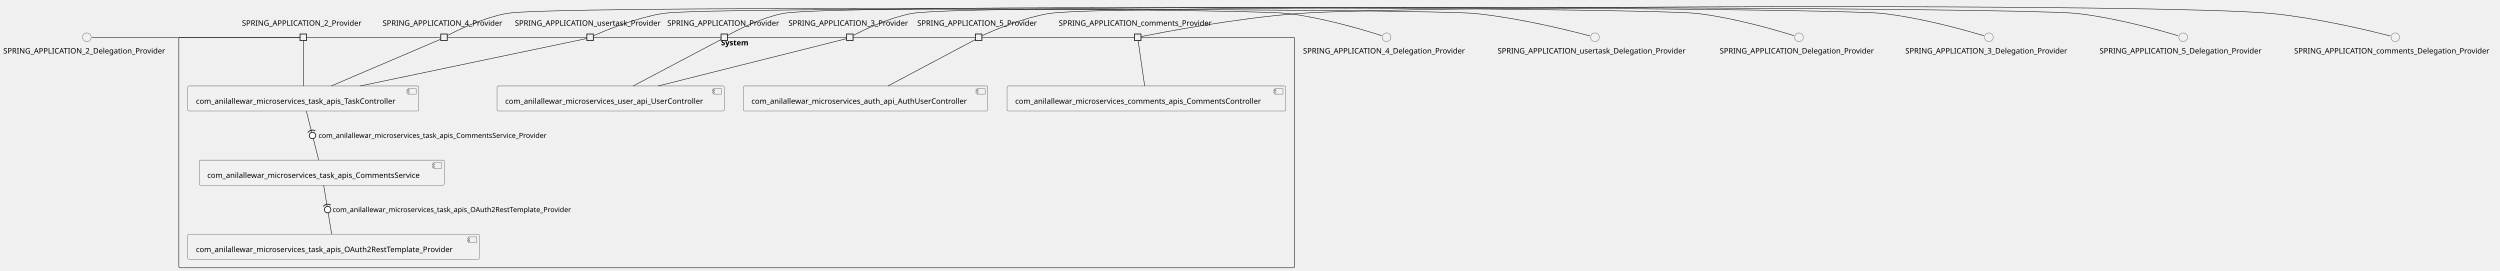
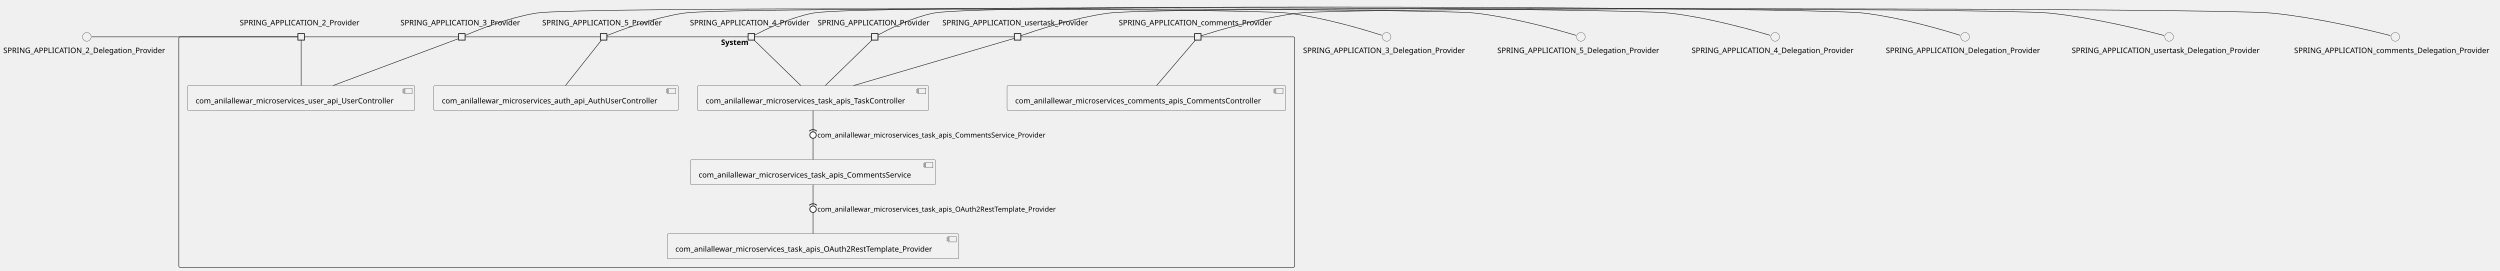
<svg xmlns="http://www.w3.org/2000/svg" xmlns:xlink="http://www.w3.org/1999/xlink" contentStyleType="text/css" height="500px" preserveAspectRatio="none" style="width:4620px;height:500px;background:#FFFFFF;" version="1.1" viewBox="0 0 4620 500" width="4620px" zoomAndPan="magnify">
  <defs />
  <g>
    <g id="cluster_System">
-       <rect fill="none" height="426" rx="2.5" ry="2.5" style="stroke:#181818;stroke-width:1.0;" width="2062" x="330.5" y="68.87" />
-       <text fill="#000000" font-family="sans-serif" font-size="14" font-weight="bold" lengthAdjust="spacing" textLength="58" x="1332.5" y="83.865">System</text>
+       <rect fill="none" height="426" rx="2.5" ry="2.5" style="stroke:#181818;stroke-width:1.0;" width="2062" x="330.5" y="68.11" />
+       <text fill="#000000" font-family="sans-serif" font-size="14" font-weight="bold" lengthAdjust="spacing" textLength="58" x="1332.5" y="83.105">System</text>
    </g>
    <g id="elem_com_anilallewar_microservices_auth_api_AuthUserController">
-       <a href="anilallewar-microservices-basics-spring-boot.repository#_0TcfeteeEe-WOMIWMom_NQ" target="_top" title="anilallewar-microservices-basics-spring-boot.repository#_0TcfeteeEe-WOMIWMom_NQ" xlink:actuate="onRequest" xlink:href="anilallewar-microservices-basics-spring-boot.repository#_0TcfeteeEe-WOMIWMom_NQ" xlink:show="new" xlink:title="anilallewar-microservices-basics-spring-boot.repository#_0TcfeteeEe-WOMIWMom_NQ" xlink:type="simple">
-         <rect fill="#F1F1F1" height="46.297" rx="2.5" ry="2.5" style="stroke:#181818;stroke-width:0.5;" width="452" x="1373.5" y="158.87" />
-         <rect fill="#F1F1F1" height="10" style="stroke:#181818;stroke-width:0.5;" width="15" x="1805.5" y="163.87" />
-         <rect fill="#F1F1F1" height="2" style="stroke:#181818;stroke-width:0.5;" width="4" x="1803.5" y="165.87" />
-         <rect fill="#F1F1F1" height="2" style="stroke:#181818;stroke-width:0.5;" width="4" x="1803.5" y="169.87" />
-         <text fill="#000000" font-family="sans-serif" font-size="14" lengthAdjust="spacing" textLength="412" x="1388.5" y="191.865">com_anilallewar_microservices_auth_api_AuthUserController</text>
+       <a href="anilallewar-microservices-basics-spring-boot.repository#_PPZ9QNhoEe-UpcS5Y8FHAg" target="_top" title="anilallewar-microservices-basics-spring-boot.repository#_PPZ9QNhoEe-UpcS5Y8FHAg" xlink:actuate="onRequest" xlink:href="anilallewar-microservices-basics-spring-boot.repository#_PPZ9QNhoEe-UpcS5Y8FHAg" xlink:show="new" xlink:title="anilallewar-microservices-basics-spring-boot.repository#_PPZ9QNhoEe-UpcS5Y8FHAg" xlink:type="simple">
+         <rect fill="#F1F1F1" height="46.297" rx="2.5" ry="2.5" style="stroke:#181818;stroke-width:0.5;" width="452" x="801.5" y="158.11" />
+         <rect fill="#F1F1F1" height="10" style="stroke:#181818;stroke-width:0.5;" width="15" x="1233.5" y="163.11" />
+         <rect fill="#F1F1F1" height="2" style="stroke:#181818;stroke-width:0.5;" width="4" x="1231.5" y="165.11" />
+         <rect fill="#F1F1F1" height="2" style="stroke:#181818;stroke-width:0.5;" width="4" x="1231.5" y="169.11" />
+         <text fill="#000000" font-family="sans-serif" font-size="14" lengthAdjust="spacing" textLength="412" x="816.5" y="191.105">com_anilallewar_microservices_auth_api_AuthUserController</text>
      </a>
    </g>
    <g id="elem_com_anilallewar_microservices_comments_apis_CommentsController">
-       <a href="anilallewar-microservices-basics-spring-boot.repository#_0TcfeteeEe-WOMIWMom_NQ" target="_top" title="anilallewar-microservices-basics-spring-boot.repository#_0TcfeteeEe-WOMIWMom_NQ" xlink:actuate="onRequest" xlink:href="anilallewar-microservices-basics-spring-boot.repository#_0TcfeteeEe-WOMIWMom_NQ" xlink:show="new" xlink:title="anilallewar-microservices-basics-spring-boot.repository#_0TcfeteeEe-WOMIWMom_NQ" xlink:type="simple">
-         <rect fill="#F1F1F1" height="46.297" rx="2.5" ry="2.5" style="stroke:#181818;stroke-width:0.5;" width="515" x="1861" y="158.87" />
-         <rect fill="#F1F1F1" height="10" style="stroke:#181818;stroke-width:0.5;" width="15" x="2356" y="163.87" />
-         <rect fill="#F1F1F1" height="2" style="stroke:#181818;stroke-width:0.5;" width="4" x="2354" y="165.87" />
-         <rect fill="#F1F1F1" height="2" style="stroke:#181818;stroke-width:0.5;" width="4" x="2354" y="169.87" />
-         <text fill="#000000" font-family="sans-serif" font-size="14" lengthAdjust="spacing" textLength="475" x="1876" y="191.865">com_anilallewar_microservices_comments_apis_CommentsController</text>
+       <a href="anilallewar-microservices-basics-spring-boot.repository#_PPZ9QNhoEe-UpcS5Y8FHAg" target="_top" title="anilallewar-microservices-basics-spring-boot.repository#_PPZ9QNhoEe-UpcS5Y8FHAg" xlink:actuate="onRequest" xlink:href="anilallewar-microservices-basics-spring-boot.repository#_PPZ9QNhoEe-UpcS5Y8FHAg" xlink:show="new" xlink:title="anilallewar-microservices-basics-spring-boot.repository#_PPZ9QNhoEe-UpcS5Y8FHAg" xlink:type="simple">
+         <rect fill="#F1F1F1" height="46.297" rx="2.5" ry="2.5" style="stroke:#181818;stroke-width:0.5;" width="515" x="1861" y="158.11" />
+         <rect fill="#F1F1F1" height="10" style="stroke:#181818;stroke-width:0.5;" width="15" x="2356" y="163.11" />
+         <rect fill="#F1F1F1" height="2" style="stroke:#181818;stroke-width:0.5;" width="4" x="2354" y="165.11" />
+         <rect fill="#F1F1F1" height="2" style="stroke:#181818;stroke-width:0.5;" width="4" x="2354" y="169.11" />
+         <text fill="#000000" font-family="sans-serif" font-size="14" lengthAdjust="spacing" textLength="475" x="1876" y="191.105">com_anilallewar_microservices_comments_apis_CommentsController</text>
      </a>
    </g>
    <g id="elem_com_anilallewar_microservices_task_apis_CommentsService">
-       <a href="anilallewar-microservices-basics-spring-boot.repository#_0TcfeteeEe-WOMIWMom_NQ" target="_top" title="anilallewar-microservices-basics-spring-boot.repository#_0TcfeteeEe-WOMIWMom_NQ" xlink:actuate="onRequest" xlink:href="anilallewar-microservices-basics-spring-boot.repository#_0TcfeteeEe-WOMIWMom_NQ" xlink:show="new" xlink:title="anilallewar-microservices-basics-spring-boot.repository#_0TcfeteeEe-WOMIWMom_NQ" xlink:type="simple">
-         <rect fill="#F1F1F1" height="46.297" rx="2.5" ry="2.5" style="stroke:#181818;stroke-width:0.5;" width="453" x="368" y="295.87" />
-         <rect fill="#F1F1F1" height="10" style="stroke:#181818;stroke-width:0.5;" width="15" x="801" y="300.87" />
-         <rect fill="#F1F1F1" height="2" style="stroke:#181818;stroke-width:0.5;" width="4" x="799" y="302.87" />
-         <rect fill="#F1F1F1" height="2" style="stroke:#181818;stroke-width:0.5;" width="4" x="799" y="306.87" />
-         <text fill="#000000" font-family="sans-serif" font-size="14" lengthAdjust="spacing" textLength="413" x="383" y="328.865">com_anilallewar_microservices_task_apis_CommentsService</text>
+       <a href="anilallewar-microservices-basics-spring-boot.repository#_PPZ9QNhoEe-UpcS5Y8FHAg" target="_top" title="anilallewar-microservices-basics-spring-boot.repository#_PPZ9QNhoEe-UpcS5Y8FHAg" xlink:actuate="onRequest" xlink:href="anilallewar-microservices-basics-spring-boot.repository#_PPZ9QNhoEe-UpcS5Y8FHAg" xlink:show="new" xlink:title="anilallewar-microservices-basics-spring-boot.repository#_PPZ9QNhoEe-UpcS5Y8FHAg" xlink:type="simple">
+         <rect fill="#F1F1F1" height="46.297" rx="2.5" ry="2.5" style="stroke:#181818;stroke-width:0.5;" width="453" x="1276" y="295.11" />
+         <rect fill="#F1F1F1" height="10" style="stroke:#181818;stroke-width:0.5;" width="15" x="1709" y="300.11" />
+         <rect fill="#F1F1F1" height="2" style="stroke:#181818;stroke-width:0.5;" width="4" x="1707" y="302.11" />
+         <rect fill="#F1F1F1" height="2" style="stroke:#181818;stroke-width:0.5;" width="4" x="1707" y="306.11" />
+         <text fill="#000000" font-family="sans-serif" font-size="14" lengthAdjust="spacing" textLength="413" x="1291" y="328.105">com_anilallewar_microservices_task_apis_CommentsService</text>
      </a>
    </g>
    <g id="elem_com_anilallewar_microservices_task_apis_OAuth2RestTemplate_Provider">
-       <a href="anilallewar-microservices-basics-spring-boot.repository#_0TcfeteeEe-WOMIWMom_NQ" target="_top" title="anilallewar-microservices-basics-spring-boot.repository#_0TcfeteeEe-WOMIWMom_NQ" xlink:actuate="onRequest" xlink:href="anilallewar-microservices-basics-spring-boot.repository#_0TcfeteeEe-WOMIWMom_NQ" xlink:show="new" xlink:title="anilallewar-microservices-basics-spring-boot.repository#_0TcfeteeEe-WOMIWMom_NQ" xlink:type="simple">
-         <rect fill="#F1F1F1" height="46.297" rx="2.5" ry="2.5" style="stroke:#181818;stroke-width:0.5;" width="539" x="347" y="432.87" />
-         <rect fill="#F1F1F1" height="10" style="stroke:#181818;stroke-width:0.5;" width="15" x="866" y="437.87" />
-         <rect fill="#F1F1F1" height="2" style="stroke:#181818;stroke-width:0.5;" width="4" x="864" y="439.87" />
-         <rect fill="#F1F1F1" height="2" style="stroke:#181818;stroke-width:0.5;" width="4" x="864" y="443.87" />
-         <text fill="#000000" font-family="sans-serif" font-size="14" lengthAdjust="spacing" textLength="499" x="362" y="465.865">com_anilallewar_microservices_task_apis_OAuth2RestTemplate_Provider</text>
+       <a href="anilallewar-microservices-basics-spring-boot.repository#_PPZ9QNhoEe-UpcS5Y8FHAg" target="_top" title="anilallewar-microservices-basics-spring-boot.repository#_PPZ9QNhoEe-UpcS5Y8FHAg" xlink:actuate="onRequest" xlink:href="anilallewar-microservices-basics-spring-boot.repository#_PPZ9QNhoEe-UpcS5Y8FHAg" xlink:show="new" xlink:title="anilallewar-microservices-basics-spring-boot.repository#_PPZ9QNhoEe-UpcS5Y8FHAg" xlink:type="simple">
+         <rect fill="#F1F1F1" height="46.297" rx="2.5" ry="2.5" style="stroke:#181818;stroke-width:0.5;" width="539" x="1233" y="432.11" />
+         <rect fill="#F1F1F1" height="10" style="stroke:#181818;stroke-width:0.5;" width="15" x="1752" y="437.11" />
+         <rect fill="#F1F1F1" height="2" style="stroke:#181818;stroke-width:0.5;" width="4" x="1750" y="439.11" />
+         <rect fill="#F1F1F1" height="2" style="stroke:#181818;stroke-width:0.5;" width="4" x="1750" y="443.11" />
+         <text fill="#000000" font-family="sans-serif" font-size="14" lengthAdjust="spacing" textLength="499" x="1248" y="465.105">com_anilallewar_microservices_task_apis_OAuth2RestTemplate_Provider</text>
      </a>
    </g>
    <g id="elem_com_anilallewar_microservices_task_apis_TaskController">
-       <a href="anilallewar-microservices-basics-spring-boot.repository#_0TcfeteeEe-WOMIWMom_NQ" target="_top" title="anilallewar-microservices-basics-spring-boot.repository#_0TcfeteeEe-WOMIWMom_NQ" xlink:actuate="onRequest" xlink:href="anilallewar-microservices-basics-spring-boot.repository#_0TcfeteeEe-WOMIWMom_NQ" xlink:show="new" xlink:title="anilallewar-microservices-basics-spring-boot.repository#_0TcfeteeEe-WOMIWMom_NQ" xlink:type="simple">
-         <rect fill="#F1F1F1" height="46.297" rx="2.5" ry="2.5" style="stroke:#181818;stroke-width:0.5;" width="427" x="347" y="158.87" />
-         <rect fill="#F1F1F1" height="10" style="stroke:#181818;stroke-width:0.5;" width="15" x="754" y="163.87" />
-         <rect fill="#F1F1F1" height="2" style="stroke:#181818;stroke-width:0.5;" width="4" x="752" y="165.87" />
-         <rect fill="#F1F1F1" height="2" style="stroke:#181818;stroke-width:0.5;" width="4" x="752" y="169.87" />
-         <text fill="#000000" font-family="sans-serif" font-size="14" lengthAdjust="spacing" textLength="387" x="362" y="191.865">com_anilallewar_microservices_task_apis_TaskController</text>
+       <a href="anilallewar-microservices-basics-spring-boot.repository#_PPZ9QNhoEe-UpcS5Y8FHAg" target="_top" title="anilallewar-microservices-basics-spring-boot.repository#_PPZ9QNhoEe-UpcS5Y8FHAg" xlink:actuate="onRequest" xlink:href="anilallewar-microservices-basics-spring-boot.repository#_PPZ9QNhoEe-UpcS5Y8FHAg" xlink:show="new" xlink:title="anilallewar-microservices-basics-spring-boot.repository#_PPZ9QNhoEe-UpcS5Y8FHAg" xlink:type="simple">
+         <rect fill="#F1F1F1" height="46.297" rx="2.5" ry="2.5" style="stroke:#181818;stroke-width:0.5;" width="427" x="1289" y="158.11" />
+         <rect fill="#F1F1F1" height="10" style="stroke:#181818;stroke-width:0.5;" width="15" x="1696" y="163.11" />
+         <rect fill="#F1F1F1" height="2" style="stroke:#181818;stroke-width:0.5;" width="4" x="1694" y="165.11" />
+         <rect fill="#F1F1F1" height="2" style="stroke:#181818;stroke-width:0.5;" width="4" x="1694" y="169.11" />
+         <text fill="#000000" font-family="sans-serif" font-size="14" lengthAdjust="spacing" textLength="387" x="1304" y="191.105">com_anilallewar_microservices_task_apis_TaskController</text>
      </a>
    </g>
    <g id="elem_com_anilallewar_microservices_user_api_UserController">
-       <a href="anilallewar-microservices-basics-spring-boot.repository#_0TcfeteeEe-WOMIWMom_NQ" target="_top" title="anilallewar-microservices-basics-spring-boot.repository#_0TcfeteeEe-WOMIWMom_NQ" xlink:actuate="onRequest" xlink:href="anilallewar-microservices-basics-spring-boot.repository#_0TcfeteeEe-WOMIWMom_NQ" xlink:show="new" xlink:title="anilallewar-microservices-basics-spring-boot.repository#_0TcfeteeEe-WOMIWMom_NQ" xlink:type="simple">
-         <rect fill="#F1F1F1" height="46.297" rx="2.5" ry="2.5" style="stroke:#181818;stroke-width:0.5;" width="420" x="918.5" y="158.87" />
-         <rect fill="#F1F1F1" height="10" style="stroke:#181818;stroke-width:0.5;" width="15" x="1318.5" y="163.87" />
-         <rect fill="#F1F1F1" height="2" style="stroke:#181818;stroke-width:0.5;" width="4" x="1316.5" y="165.87" />
-         <rect fill="#F1F1F1" height="2" style="stroke:#181818;stroke-width:0.5;" width="4" x="1316.5" y="169.87" />
-         <text fill="#000000" font-family="sans-serif" font-size="14" lengthAdjust="spacing" textLength="380" x="933.5" y="191.865">com_anilallewar_microservices_user_api_UserController</text>
+       <a href="anilallewar-microservices-basics-spring-boot.repository#_PPZ9QNhoEe-UpcS5Y8FHAg" target="_top" title="anilallewar-microservices-basics-spring-boot.repository#_PPZ9QNhoEe-UpcS5Y8FHAg" xlink:actuate="onRequest" xlink:href="anilallewar-microservices-basics-spring-boot.repository#_PPZ9QNhoEe-UpcS5Y8FHAg" xlink:show="new" xlink:title="anilallewar-microservices-basics-spring-boot.repository#_PPZ9QNhoEe-UpcS5Y8FHAg" xlink:type="simple">
+         <rect fill="#F1F1F1" height="46.297" rx="2.5" ry="2.5" style="stroke:#181818;stroke-width:0.5;" width="420" x="346.5" y="158.11" />
+         <rect fill="#F1F1F1" height="10" style="stroke:#181818;stroke-width:0.5;" width="15" x="746.5" y="163.11" />
+         <rect fill="#F1F1F1" height="2" style="stroke:#181818;stroke-width:0.5;" width="4" x="744.5" y="165.11" />
+         <rect fill="#F1F1F1" height="2" style="stroke:#181818;stroke-width:0.5;" width="4" x="744.5" y="169.11" />
+         <text fill="#000000" font-family="sans-serif" font-size="14" lengthAdjust="spacing" textLength="380" x="361.5" y="191.105">com_anilallewar_microservices_user_api_UserController</text>
      </a>
    </g>
-     <text fill="#000000" font-family="sans-serif" font-size="14" lengthAdjust="spacing" textLength="227" x="447" y="47.568">SPRING_APPLICATION_2_Provider</text>
-     <rect fill="#F1F1F1" height="12" style="stroke:#181818;stroke-width:1.5;" width="12" x="554.5" y="62.87" />
-     <text fill="#000000" font-family="sans-serif" font-size="14" lengthAdjust="spacing" textLength="227" x="1457" y="47.568">SPRING_APPLICATION_3_Provider</text>
-     <rect fill="#F1F1F1" height="12" style="stroke:#181818;stroke-width:1.5;" width="12" x="1564.5" y="62.87" />
-     <text fill="#000000" font-family="sans-serif" font-size="14" lengthAdjust="spacing" textLength="227" x="707" y="47.568">SPRING_APPLICATION_4_Provider</text>
-     <rect fill="#F1F1F1" height="12" style="stroke:#181818;stroke-width:1.5;" width="12" x="814.5" y="62.87" />
-     <text fill="#000000" font-family="sans-serif" font-size="14" lengthAdjust="spacing" textLength="227" x="1695" y="47.568">SPRING_APPLICATION_5_Provider</text>
-     <rect fill="#F1F1F1" height="12" style="stroke:#181818;stroke-width:1.5;" width="12" x="1802.5" y="62.87" />
-     <text fill="#000000" font-family="sans-serif" font-size="14" lengthAdjust="spacing" textLength="211" x="1233" y="47.568">SPRING_APPLICATION_Provider</text>
-     <rect fill="#F1F1F1" height="12" style="stroke:#181818;stroke-width:1.5;" width="12" x="1332.5" y="62.87" />
-     <text fill="#000000" font-family="sans-serif" font-size="14" lengthAdjust="spacing" textLength="292" x="1956.5" y="47.568">SPRING_APPLICATION_comments_Provider</text>
-     <rect fill="#F1F1F1" height="12" style="stroke:#181818;stroke-width:1.5;" width="12" x="2096.5" y="62.87" />
-     <text fill="#000000" font-family="sans-serif" font-size="14" lengthAdjust="spacing" textLength="278" x="951.5" y="47.568">SPRING_APPLICATION_usertask_Provider</text>
-     <rect fill="#F1F1F1" height="12" style="stroke:#181818;stroke-width:1.5;" width="12" x="1084.5" y="62.87" />
+     <text fill="#000000" font-family="sans-serif" font-size="14" lengthAdjust="spacing" textLength="227" x="443" y="46.808">SPRING_APPLICATION_2_Provider</text>
+     <rect fill="#F1F1F1" height="12" style="stroke:#181818;stroke-width:1.5;" width="12" x="550.5" y="62.11" />
+     <text fill="#000000" font-family="sans-serif" font-size="14" lengthAdjust="spacing" textLength="227" x="740" y="46.808">SPRING_APPLICATION_3_Provider</text>
+     <rect fill="#F1F1F1" height="12" style="stroke:#181818;stroke-width:1.5;" width="12" x="847.5" y="62.11" />
+     <text fill="#000000" font-family="sans-serif" font-size="14" lengthAdjust="spacing" textLength="227" x="1275" y="46.808">SPRING_APPLICATION_4_Provider</text>
+     <rect fill="#F1F1F1" height="12" style="stroke:#181818;stroke-width:1.5;" width="12" x="1382.5" y="62.11" />
+     <text fill="#000000" font-family="sans-serif" font-size="14" lengthAdjust="spacing" textLength="227" x="1002" y="46.808">SPRING_APPLICATION_5_Provider</text>
+     <rect fill="#F1F1F1" height="12" style="stroke:#181818;stroke-width:1.5;" width="12" x="1109.5" y="62.11" />
+     <text fill="#000000" font-family="sans-serif" font-size="14" lengthAdjust="spacing" textLength="211" x="1511" y="46.808">SPRING_APPLICATION_Provider</text>
+     <rect fill="#F1F1F1" height="12" style="stroke:#181818;stroke-width:1.5;" width="12" x="1610.5" y="62.11" />
+     <text fill="#000000" font-family="sans-serif" font-size="14" lengthAdjust="spacing" textLength="292" x="2067.5" y="46.808">SPRING_APPLICATION_comments_Provider</text>
+     <rect fill="#F1F1F1" height="12" style="stroke:#181818;stroke-width:1.5;" width="12" x="2207.5" y="62.11" />
+     <text fill="#000000" font-family="sans-serif" font-size="14" lengthAdjust="spacing" textLength="278" x="1741.5" y="46.808">SPRING_APPLICATION_usertask_Provider</text>
+     <rect fill="#F1F1F1" height="12" style="stroke:#181818;stroke-width:1.5;" width="12" x="1874.5" y="62.11" />
    <g id="elem_SPRING_APPLICATION_2_Delegation_Provider">
-       <ellipse cx="160.5" cy="68.87" fill="#F1F1F1" rx="8" ry="8" style="stroke:#181818;stroke-width:0.5;" />
-       <text fill="#000000" font-family="sans-serif" font-size="14" lengthAdjust="spacing" textLength="309" x="6" y="98.865">SPRING_APPLICATION_2_Delegation_Provider</text>
+       <ellipse cx="160.5" cy="68.11" fill="#F1F1F1" rx="8" ry="8" style="stroke:#181818;stroke-width:0.5;" />
+       <text fill="#000000" font-family="sans-serif" font-size="14" lengthAdjust="spacing" textLength="309" x="6" y="98.105">SPRING_APPLICATION_2_Delegation_Provider</text>
    </g>
    <g id="elem_SPRING_APPLICATION_3_Delegation_Provider">
-       <ellipse cx="3675.5" cy="68.87" fill="#F1F1F1" rx="8" ry="8" style="stroke:#181818;stroke-width:0.5;" />
-       <text fill="#000000" font-family="sans-serif" font-size="14" lengthAdjust="spacing" textLength="309" x="3521" y="98.865">SPRING_APPLICATION_3_Delegation_Provider</text>
+       <ellipse cx="2562.5" cy="68.11" fill="#F1F1F1" rx="8" ry="8" style="stroke:#181818;stroke-width:0.5;" />
+       <text fill="#000000" font-family="sans-serif" font-size="14" lengthAdjust="spacing" textLength="309" x="2408" y="98.105">SPRING_APPLICATION_3_Delegation_Provider</text>
    </g>
    <g id="elem_SPRING_APPLICATION_4_Delegation_Provider">
-       <ellipse cx="2562.5" cy="68.87" fill="#F1F1F1" rx="8" ry="8" style="stroke:#181818;stroke-width:0.5;" />
-       <text fill="#000000" font-family="sans-serif" font-size="14" lengthAdjust="spacing" textLength="309" x="2408" y="98.865">SPRING_APPLICATION_4_Delegation_Provider</text>
+       <ellipse cx="3280.5" cy="68.11" fill="#F1F1F1" rx="8" ry="8" style="stroke:#181818;stroke-width:0.5;" />
+       <text fill="#000000" font-family="sans-serif" font-size="14" lengthAdjust="spacing" textLength="309" x="3126" y="98.105">SPRING_APPLICATION_4_Delegation_Provider</text>
    </g>
    <g id="elem_SPRING_APPLICATION_5_Delegation_Provider">
-       <ellipse cx="4034.5" cy="68.87" fill="#F1F1F1" rx="8" ry="8" style="stroke:#181818;stroke-width:0.5;" />
-       <text fill="#000000" font-family="sans-serif" font-size="14" lengthAdjust="spacing" textLength="309" x="3880" y="98.865">SPRING_APPLICATION_5_Delegation_Provider</text>
+       <ellipse cx="2921.5" cy="68.11" fill="#F1F1F1" rx="8" ry="8" style="stroke:#181818;stroke-width:0.5;" />
+       <text fill="#000000" font-family="sans-serif" font-size="14" lengthAdjust="spacing" textLength="309" x="2767" y="98.105">SPRING_APPLICATION_5_Delegation_Provider</text>
    </g>
    <g id="elem_SPRING_APPLICATION_Delegation_Provider">
-       <ellipse cx="3324.5" cy="68.87" fill="#F1F1F1" rx="8" ry="8" style="stroke:#181818;stroke-width:0.5;" />
-       <text fill="#000000" font-family="sans-serif" font-size="14" lengthAdjust="spacing" textLength="293" x="3178" y="98.865">SPRING_APPLICATION_Delegation_Provider</text>
+       <ellipse cx="3631.5" cy="68.11" fill="#F1F1F1" rx="8" ry="8" style="stroke:#181818;stroke-width:0.5;" />
+       <text fill="#000000" font-family="sans-serif" font-size="14" lengthAdjust="spacing" textLength="293" x="3485" y="98.105">SPRING_APPLICATION_Delegation_Provider</text>
    </g>
    <g id="elem_SPRING_APPLICATION_comments_Delegation_Provider">
-       <ellipse cx="4426.5" cy="68.87" fill="#F1F1F1" rx="8" ry="8" style="stroke:#181818;stroke-width:0.5;" />
-       <text fill="#000000" font-family="sans-serif" font-size="14" lengthAdjust="spacing" textLength="374" x="4239.5" y="98.865">SPRING_APPLICATION_comments_Delegation_Provider</text>
+       <ellipse cx="4426.5" cy="68.11" fill="#F1F1F1" rx="8" ry="8" style="stroke:#181818;stroke-width:0.5;" />
+       <text fill="#000000" font-family="sans-serif" font-size="14" lengthAdjust="spacing" textLength="374" x="4239.5" y="98.105">SPRING_APPLICATION_comments_Delegation_Provider</text>
    </g>
    <g id="elem_SPRING_APPLICATION_usertask_Delegation_Provider">
-       <ellipse cx="2947.5" cy="68.87" fill="#F1F1F1" rx="8" ry="8" style="stroke:#181818;stroke-width:0.5;" />
-       <text fill="#000000" font-family="sans-serif" font-size="14" lengthAdjust="spacing" textLength="360" x="2767.5" y="98.865">SPRING_APPLICATION_usertask_Delegation_Provider</text>
+       <ellipse cx="4008.5" cy="68.11" fill="#F1F1F1" rx="8" ry="8" style="stroke:#181818;stroke-width:0.5;" />
+       <text fill="#000000" font-family="sans-serif" font-size="14" lengthAdjust="spacing" textLength="360" x="3828.5" y="98.105">SPRING_APPLICATION_usertask_Delegation_Provider</text>
    </g>
    <g id="link_SPRING_APPLICATION_2_Delegation_Provider_SPRING_APPLICATION_2_Provider">
-       <path d="M169.81,68.87 C222.73,68.87 511.66,68.87 554.25,68.87 " fill="none" id="SPRING_APPLICATION_2_Delegation_Provider-SPRING_APPLICATION_2_Provider" style="stroke:#181818;stroke-width:1.0;" />
+       <path d="M169.73,68.11 C222.11,68.11 508.14,68.11 550.31,68.11 " fill="none" id="SPRING_APPLICATION_2_Delegation_Provider-SPRING_APPLICATION_2_Provider" style="stroke:#181818;stroke-width:1.0;" />
    </g>
-     <g id="link_SPRING_APPLICATION_2_Provider_com_anilallewar_microservices_task_apis_TaskController">
-       <path d="M560.5,74.93 C560.5,89.52 560.5,132.33 560.5,158.85 " fill="none" id="SPRING_APPLICATION_2_Provider-com_anilallewar_microservices_task_apis_TaskController" style="stroke:#181818;stroke-width:1.0;" />
+     <g id="link_SPRING_APPLICATION_2_Provider_com_anilallewar_microservices_user_api_UserController">
+       <path d="M556.5,74.17 C556.5,88.76 556.5,131.57 556.5,158.09 " fill="none" id="SPRING_APPLICATION_2_Provider-com_anilallewar_microservices_user_api_UserController" style="stroke:#181818;stroke-width:1.0;" />
    </g>
    <g id="link_SPRING_APPLICATION_3_Delegation_Provider_SPRING_APPLICATION_3_Provider">
-       <path d="M3666.22,66.02 C3638.27,57.61 3552.32,32.98 3479,24.87 C3379.94,13.91 1782.99,6.69 1685,24.87 C1641.66,32.91 1593.55,56.72 1576.72,65.53 " fill="none" id="SPRING_APPLICATION_3_Delegation_Provider-SPRING_APPLICATION_3_Provider" style="stroke:#181818;stroke-width:1.0;" />
+       <path d="M2553.47,65.14 C2527.03,56.62 2447.32,32.19 2379,24.11 C2302.48,15.06 1068.15,12.31 992,24.11 C939.15,32.3 878.85,57.1 859.68,65.38 " fill="none" id="SPRING_APPLICATION_3_Delegation_Provider-SPRING_APPLICATION_3_Provider" style="stroke:#181818;stroke-width:1.0;" />
    </g>
    <g id="link_SPRING_APPLICATION_3_Provider_com_anilallewar_microservices_user_api_UserController">
-       <path d="M1564.25,71.44 C1527.05,80.78 1332.47,129.65 1216.27,158.83 " fill="none" id="SPRING_APPLICATION_3_Provider-com_anilallewar_microservices_user_api_UserController" style="stroke:#181818;stroke-width:1.0;" />
+       <path d="M847.3,71.43 C818.02,82.37 691.88,129.51 615.68,157.99 " fill="none" id="SPRING_APPLICATION_3_Provider-com_anilallewar_microservices_user_api_UserController" style="stroke:#181818;stroke-width:1.0;" />
    </g>
    <g id="link_SPRING_APPLICATION_4_Delegation_Provider_SPRING_APPLICATION_4_Provider">
-       <path d="M2553.47,65.9 C2527.03,57.38 2447.32,32.95 2379,24.87 C2299.39,15.46 1014.84,10.36 936,24.87 C892.1,32.95 843.29,56.95 826.53,65.66 " fill="none" id="SPRING_APPLICATION_4_Delegation_Provider-SPRING_APPLICATION_4_Provider" style="stroke:#181818;stroke-width:1.0;" />
+       <path d="M3271.22,65.26 C3243.27,56.85 3157.32,32.22 3084,24.11 C2996.7,14.46 1589.36,8.09 1503,24.11 C1459.66,32.15 1411.55,55.96 1394.72,64.77 " fill="none" id="SPRING_APPLICATION_4_Delegation_Provider-SPRING_APPLICATION_4_Provider" style="stroke:#181818;stroke-width:1.0;" />
    </g>
    <g id="link_SPRING_APPLICATION_4_Provider_com_anilallewar_microservices_task_apis_TaskController">
-       <path d="M814.07,72.61 C786.66,84.32 677.95,130.73 612.09,158.84 " fill="none" id="SPRING_APPLICATION_4_Provider-com_anilallewar_microservices_task_apis_TaskController" style="stroke:#181818;stroke-width:1.0;" />
+       <path d="M1393.69,74.17 C1408.68,88.76 1452.64,131.57 1479.88,158.09 " fill="none" id="SPRING_APPLICATION_4_Provider-com_anilallewar_microservices_task_apis_TaskController" style="stroke:#181818;stroke-width:1.0;" />
    </g>
    <g id="link_SPRING_APPLICATION_5_Delegation_Provider_SPRING_APPLICATION_5_Provider">
-       <path d="M4025.22,66.02 C3997.27,57.61 3911.32,32.98 3838,24.87 C3733.14,13.27 2043.11,7.79 1939,24.87 C1889.22,33.04 1832.84,57.63 1814.56,66.03 " fill="none" id="SPRING_APPLICATION_5_Delegation_Provider-SPRING_APPLICATION_5_Provider" style="stroke:#181818;stroke-width:1.0;" />
+       <path d="M2912.22,65.26 C2884.27,56.85 2798.32,32.22 2725,24.11 C2644.38,15.19 1345.28,12.54 1265,24.11 C1207.69,32.37 1141.73,57.57 1121.62,65.61 " fill="none" id="SPRING_APPLICATION_5_Delegation_Provider-SPRING_APPLICATION_5_Provider" style="stroke:#181818;stroke-width:1.0;" />
    </g>
    <g id="link_SPRING_APPLICATION_5_Provider_com_anilallewar_microservices_auth_api_AuthUserController">
-       <path d="M1802.47,73.07 C1779.11,85.48 1693.29,131.06 1641.01,158.82 " fill="none" id="SPRING_APPLICATION_5_Provider-com_anilallewar_microservices_auth_api_AuthUserController" style="stroke:#181818;stroke-width:1.0;" />
+       <path d="M1111.49,74.17 C1099.92,88.76 1065.99,131.57 1044.96,158.09 " fill="none" id="SPRING_APPLICATION_5_Provider-com_anilallewar_microservices_auth_api_AuthUserController" style="stroke:#181818;stroke-width:1.0;" />
    </g>
    <g id="link_SPRING_APPLICATION_Delegation_Provider_SPRING_APPLICATION_Provider">
-       <path d="M3315.22,65.9 C3288.04,57.38 3206.11,32.94 3136,24.87 C3042.78,14.13 1539.1,6.91 1447,24.87 C1405.9,32.89 1360.69,56.49 1344.6,65.41 " fill="none" id="SPRING_APPLICATION_Delegation_Provider-SPRING_APPLICATION_Provider" style="stroke:#181818;stroke-width:1.0;" />
+       <path d="M3622.22,65.14 C3595.04,56.62 3513.11,32.18 3443,24.11 C3348.24,13.2 1819.65,6 1726,24.11 C1684.56,32.12 1638.91,55.73 1622.66,64.65 " fill="none" id="SPRING_APPLICATION_Delegation_Provider-SPRING_APPLICATION_Provider" style="stroke:#181818;stroke-width:1.0;" />
    </g>
-     <g id="link_SPRING_APPLICATION_Provider_com_anilallewar_microservices_user_api_UserController">
-       <path d="M1332.44,73.07 C1308.97,85.48 1222.74,131.06 1170.21,158.82 " fill="none" id="SPRING_APPLICATION_Provider-com_anilallewar_microservices_user_api_UserController" style="stroke:#181818;stroke-width:1.0;" />
+     <g id="link_SPRING_APPLICATION_Provider_com_anilallewar_microservices_task_apis_TaskController">
+       <path d="M1611.31,74.17 C1596.32,88.76 1552.36,131.57 1525.12,158.09 " fill="none" id="SPRING_APPLICATION_Provider-com_anilallewar_microservices_task_apis_TaskController" style="stroke:#181818;stroke-width:1.0;" />
    </g>
    <g id="link_SPRING_APPLICATION_comments_Delegation_Provider_SPRING_APPLICATION_comments_Provider">
-       <path d="M4417.41,66.48 C4386.69,58.55 4283.83,33.12 4197,24.87 C3998.34,6 2600.02,10.28 2401,24.87 C2282.41,33.56 2139.43,61.44 2108.56,67.64 " fill="none" id="SPRING_APPLICATION_comments_Delegation_Provider-SPRING_APPLICATION_comments_Provider" style="stroke:#181818;stroke-width:1.0;" />
+       <path d="M4417.41,65.72 C4386.69,57.79 4283.83,32.36 4197,24.11 C4097.67,14.67 2500.12,12.64 2401,24.11 C2328.26,32.53 2242.76,58.74 2219.56,66.15 " fill="none" id="SPRING_APPLICATION_comments_Delegation_Provider-SPRING_APPLICATION_comments_Provider" style="stroke:#181818;stroke-width:1.0;" />
    </g>
    <g id="link_SPRING_APPLICATION_comments_Provider_com_anilallewar_microservices_comments_apis_CommentsController">
-       <path d="M2103.23,74.93 C2105.33,89.52 2111.5,132.33 2115.33,158.85 " fill="none" id="SPRING_APPLICATION_comments_Provider-com_anilallewar_microservices_comments_apis_CommentsController" style="stroke:#181818;stroke-width:1.0;" />
+       <path d="M2209.17,74.17 C2196.68,88.76 2160.05,131.57 2137.35,158.09 " fill="none" id="SPRING_APPLICATION_comments_Provider-com_anilallewar_microservices_comments_apis_CommentsController" style="stroke:#181818;stroke-width:1.0;" />
    </g>
    <g id="link_SPRING_APPLICATION_usertask_Delegation_Provider_SPRING_APPLICATION_usertask_Provider">
-       <path d="M2938.27,66.37 C2908,58.31 2808.86,33.08 2725,24.87 C2642.06,16.75 1307.29,11.75 1225,24.87 C1173.81,33.03 1115.63,57.63 1096.76,66.03 " fill="none" id="SPRING_APPLICATION_usertask_Delegation_Provider-SPRING_APPLICATION_usertask_Provider" style="stroke:#181818;stroke-width:1.0;" />
+       <path d="M3999.27,65.61 C3969,57.55 3869.86,32.32 3786,24.11 C3690.01,14.71 2145.67,11.9 2050,24.11 C1984.56,32.47 1908.27,58.27 1886.55,65.94 " fill="none" id="SPRING_APPLICATION_usertask_Delegation_Provider-SPRING_APPLICATION_usertask_Provider" style="stroke:#181818;stroke-width:1.0;" />
    </g>
    <g id="link_SPRING_APPLICATION_usertask_Provider_com_anilallewar_microservices_task_apis_TaskController">
-       <path d="M1084.18,71.19 C1042.66,79.89 806.33,129.38 665.73,158.83 " fill="none" id="SPRING_APPLICATION_usertask_Provider-com_anilallewar_microservices_task_apis_TaskController" style="stroke:#181818;stroke-width:1.0;" />
+       <path d="M1874.25,70.94 C1840.32,80.91 1676.03,129.15 1577.57,158.07 " fill="none" id="SPRING_APPLICATION_usertask_Provider-com_anilallewar_microservices_task_apis_TaskController" style="stroke:#181818;stroke-width:1.0;" />
    </g>
    <g id="link_com_anilallewar_microservices_task_apis_TaskController_com_anilallewar_microservices_task_apis_CommentsService">
-       <path d="M566.11,205.16 C572.41,230.18 582.57,270.52 588.88,295.54 " fill="none" id="com_anilallewar_microservices_task_apis_TaskController-com_anilallewar_microservices_task_apis_CommentsService" style="stroke:#181818;stroke-width:1.0;" />
-       <text fill="#000000" font-family="sans-serif" font-size="13" lengthAdjust="spacing" textLength="447" x="588.5" y="254.937">com_anilallewar_microservices_task_apis_CommentsService_Provider</text>
-       <path d="M582.621,241.766 A10,10 0 0 0 568.907 245.22" fill="none" style="stroke:#181818;stroke-width:1.5;" />
-       <ellipse cx="577.491" cy="250.35" fill="#FFFFFF" rx="6" ry="6" style="stroke:#181818;stroke-width:1.5;" />
+       <path d="M1502.5,204.4 C1502.5,229.42 1502.5,269.76 1502.5,294.78 " fill="none" id="com_anilallewar_microservices_task_apis_TaskController-com_anilallewar_microservices_task_apis_CommentsService" style="stroke:#181818;stroke-width:1.0;" />
+       <text fill="#000000" font-family="sans-serif" font-size="13" lengthAdjust="spacing" textLength="447" x="1510.5" y="254.177">com_anilallewar_microservices_task_apis_CommentsService_Provider</text>
+       <path d="M1509.571,242.519 A10,10 0 0 0 1495.429 242.519" fill="none" style="stroke:#181818;stroke-width:1.5;" />
+       <ellipse cx="1502.5" cy="249.59" fill="#FFFFFF" rx="6" ry="6" style="stroke:#181818;stroke-width:1.5;" />
    </g>
    <g id="link_com_anilallewar_microservices_task_apis_CommentsService_com_anilallewar_microservices_task_apis_OAuth2RestTemplate_Provider">
-       <path d="M598.13,342.16 C602.21,367.18 608.78,407.52 612.86,432.54 " fill="none" id="com_anilallewar_microservices_task_apis_CommentsService-com_anilallewar_microservices_task_apis_OAuth2RestTemplate_Provider" style="stroke:#181818;stroke-width:1.0;" />
-       <text fill="#000000" font-family="sans-serif" font-size="13" lengthAdjust="spacing" textLength="465" x="614.5" y="391.937">com_anilallewar_microservices_task_apis_OAuth2RestTemplate_Provider</text>
-       <path d="M611.337,379.234 A10,10 0 0 0 597.379 381.508" fill="none" style="stroke:#181818;stroke-width:1.5;" />
-       <ellipse cx="605.495" cy="387.35" fill="#FFFFFF" rx="6" ry="6" style="stroke:#181818;stroke-width:1.5;" />
+       <path d="M1502.5,341.4 C1502.5,366.42 1502.5,406.76 1502.5,431.78 " fill="none" id="com_anilallewar_microservices_task_apis_CommentsService-com_anilallewar_microservices_task_apis_OAuth2RestTemplate_Provider" style="stroke:#181818;stroke-width:1.0;" />
+       <text fill="#000000" font-family="sans-serif" font-size="13" lengthAdjust="spacing" textLength="465" x="1510.5" y="391.177">com_anilallewar_microservices_task_apis_OAuth2RestTemplate_Provider</text>
+       <path d="M1509.571,379.519 A10,10 0 0 0 1495.429 379.519" fill="none" style="stroke:#181818;stroke-width:1.5;" />
+       <ellipse cx="1502.5" cy="386.59" fill="#FFFFFF" rx="6" ry="6" style="stroke:#181818;stroke-width:1.5;" />
    </g>
  </g>
</svg>
